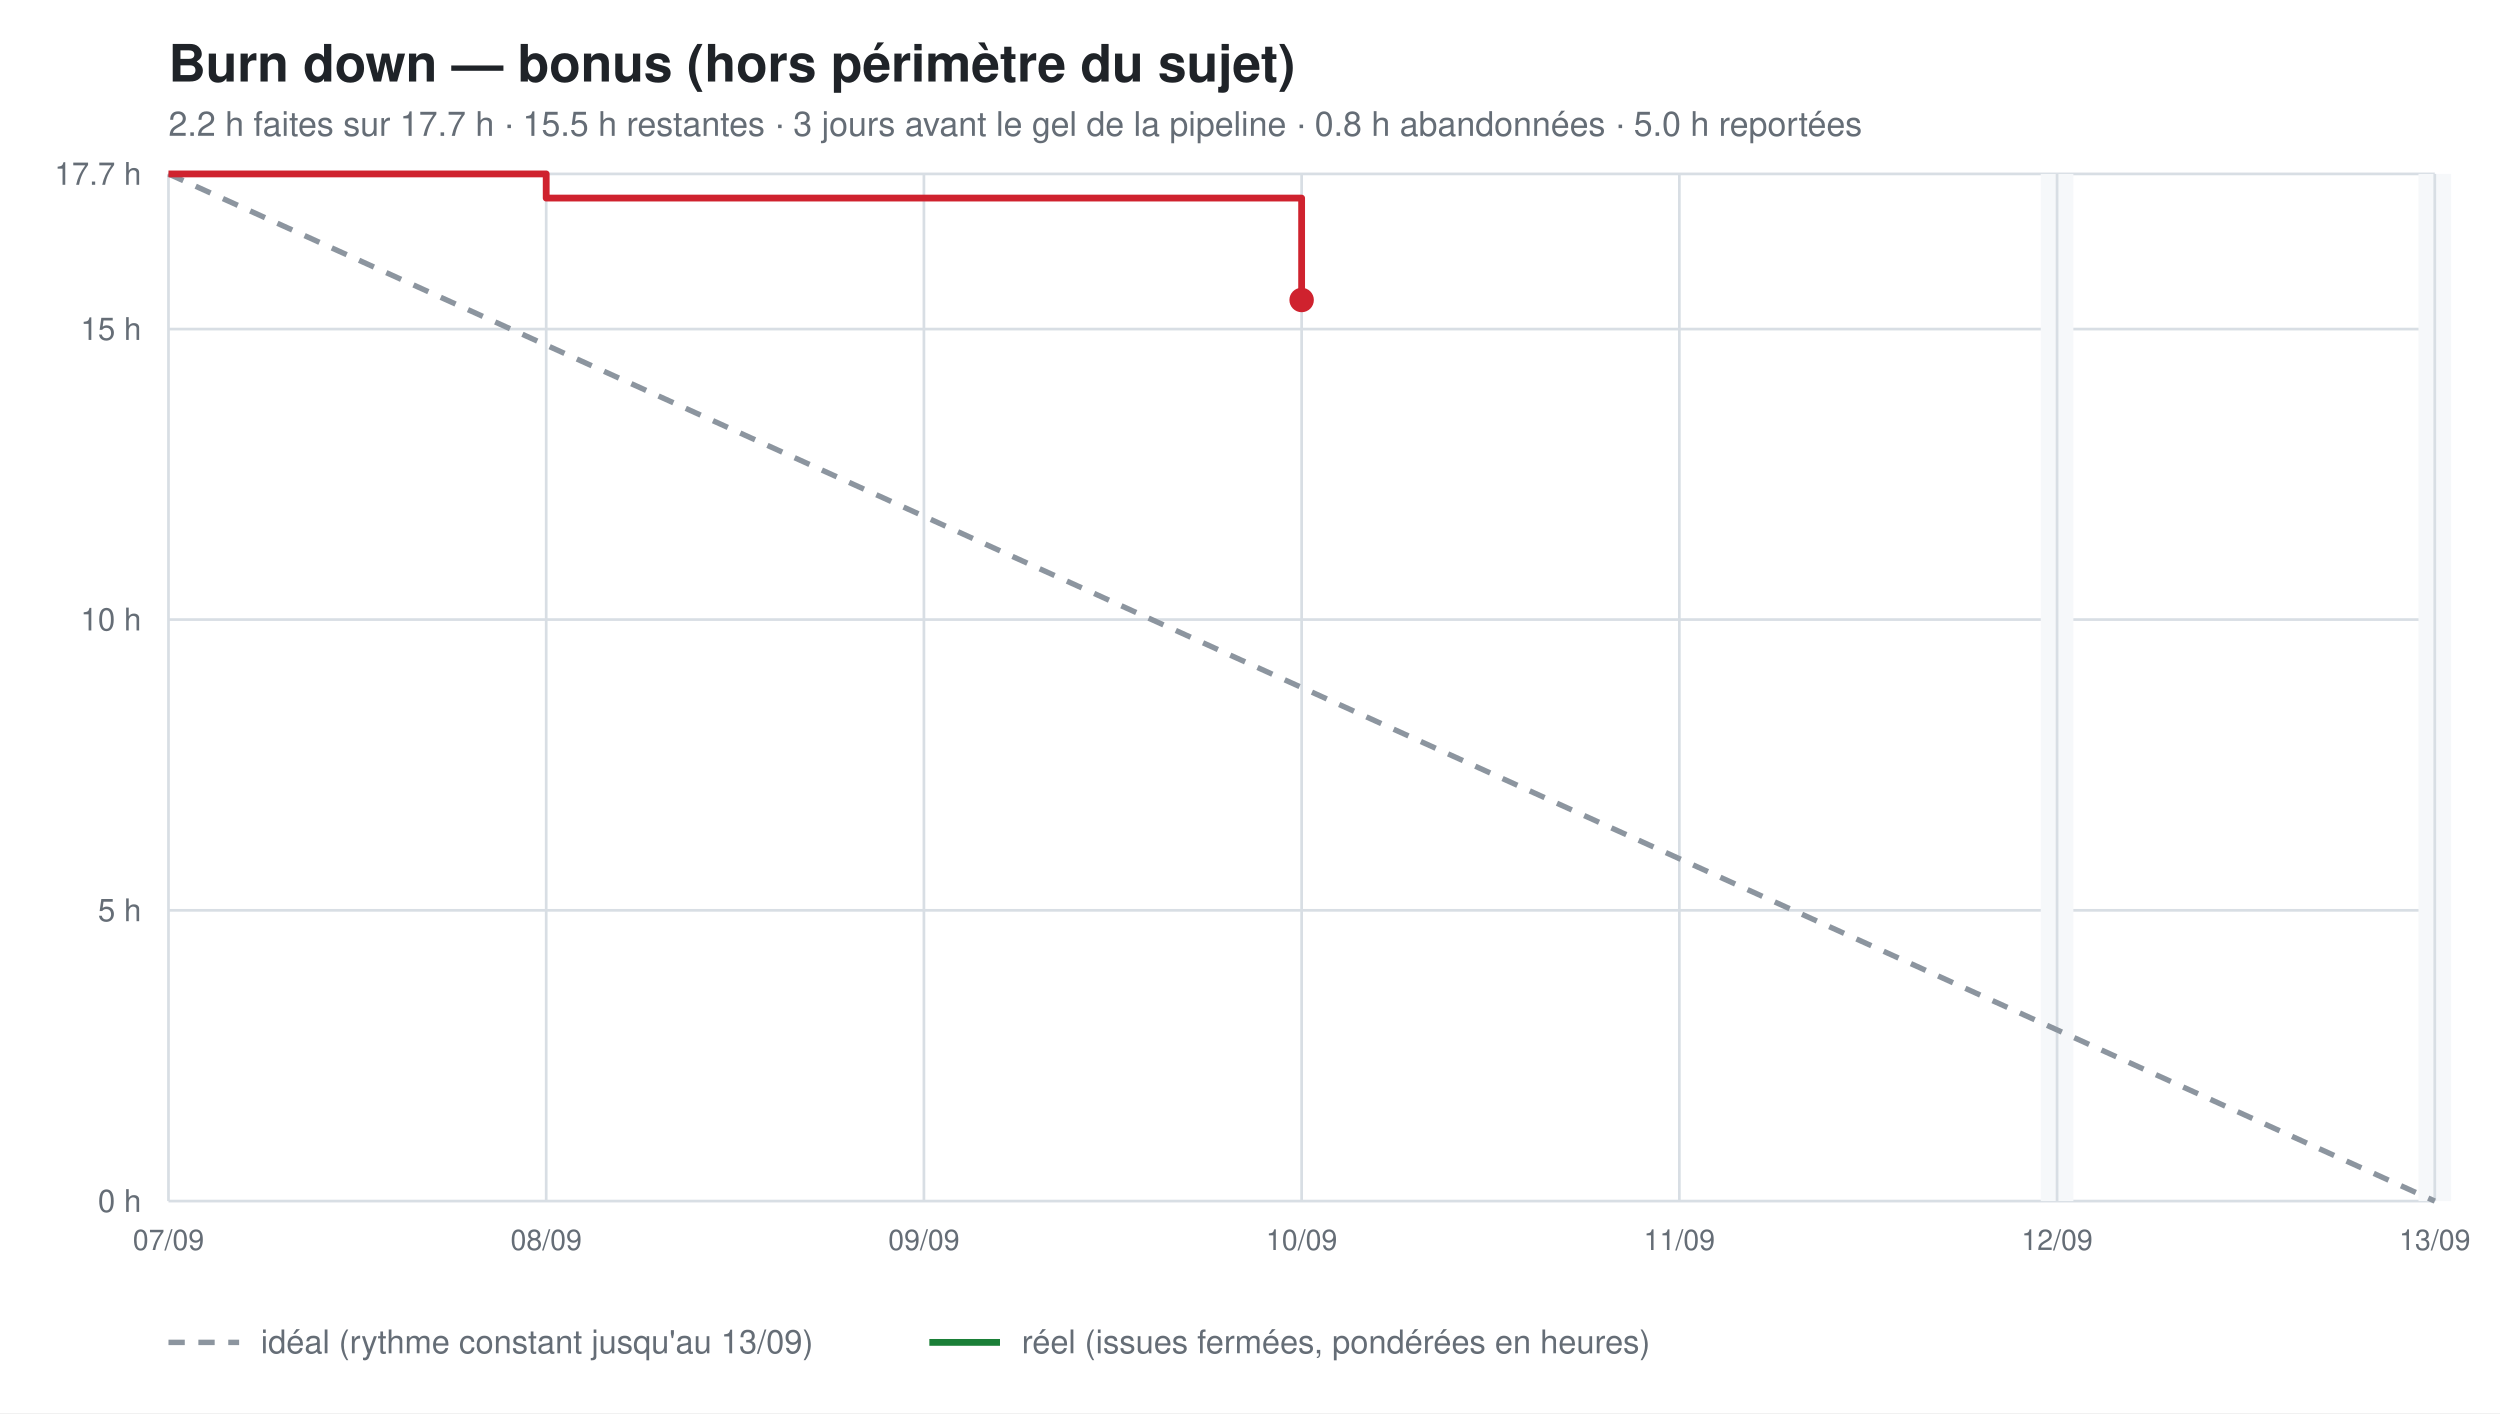
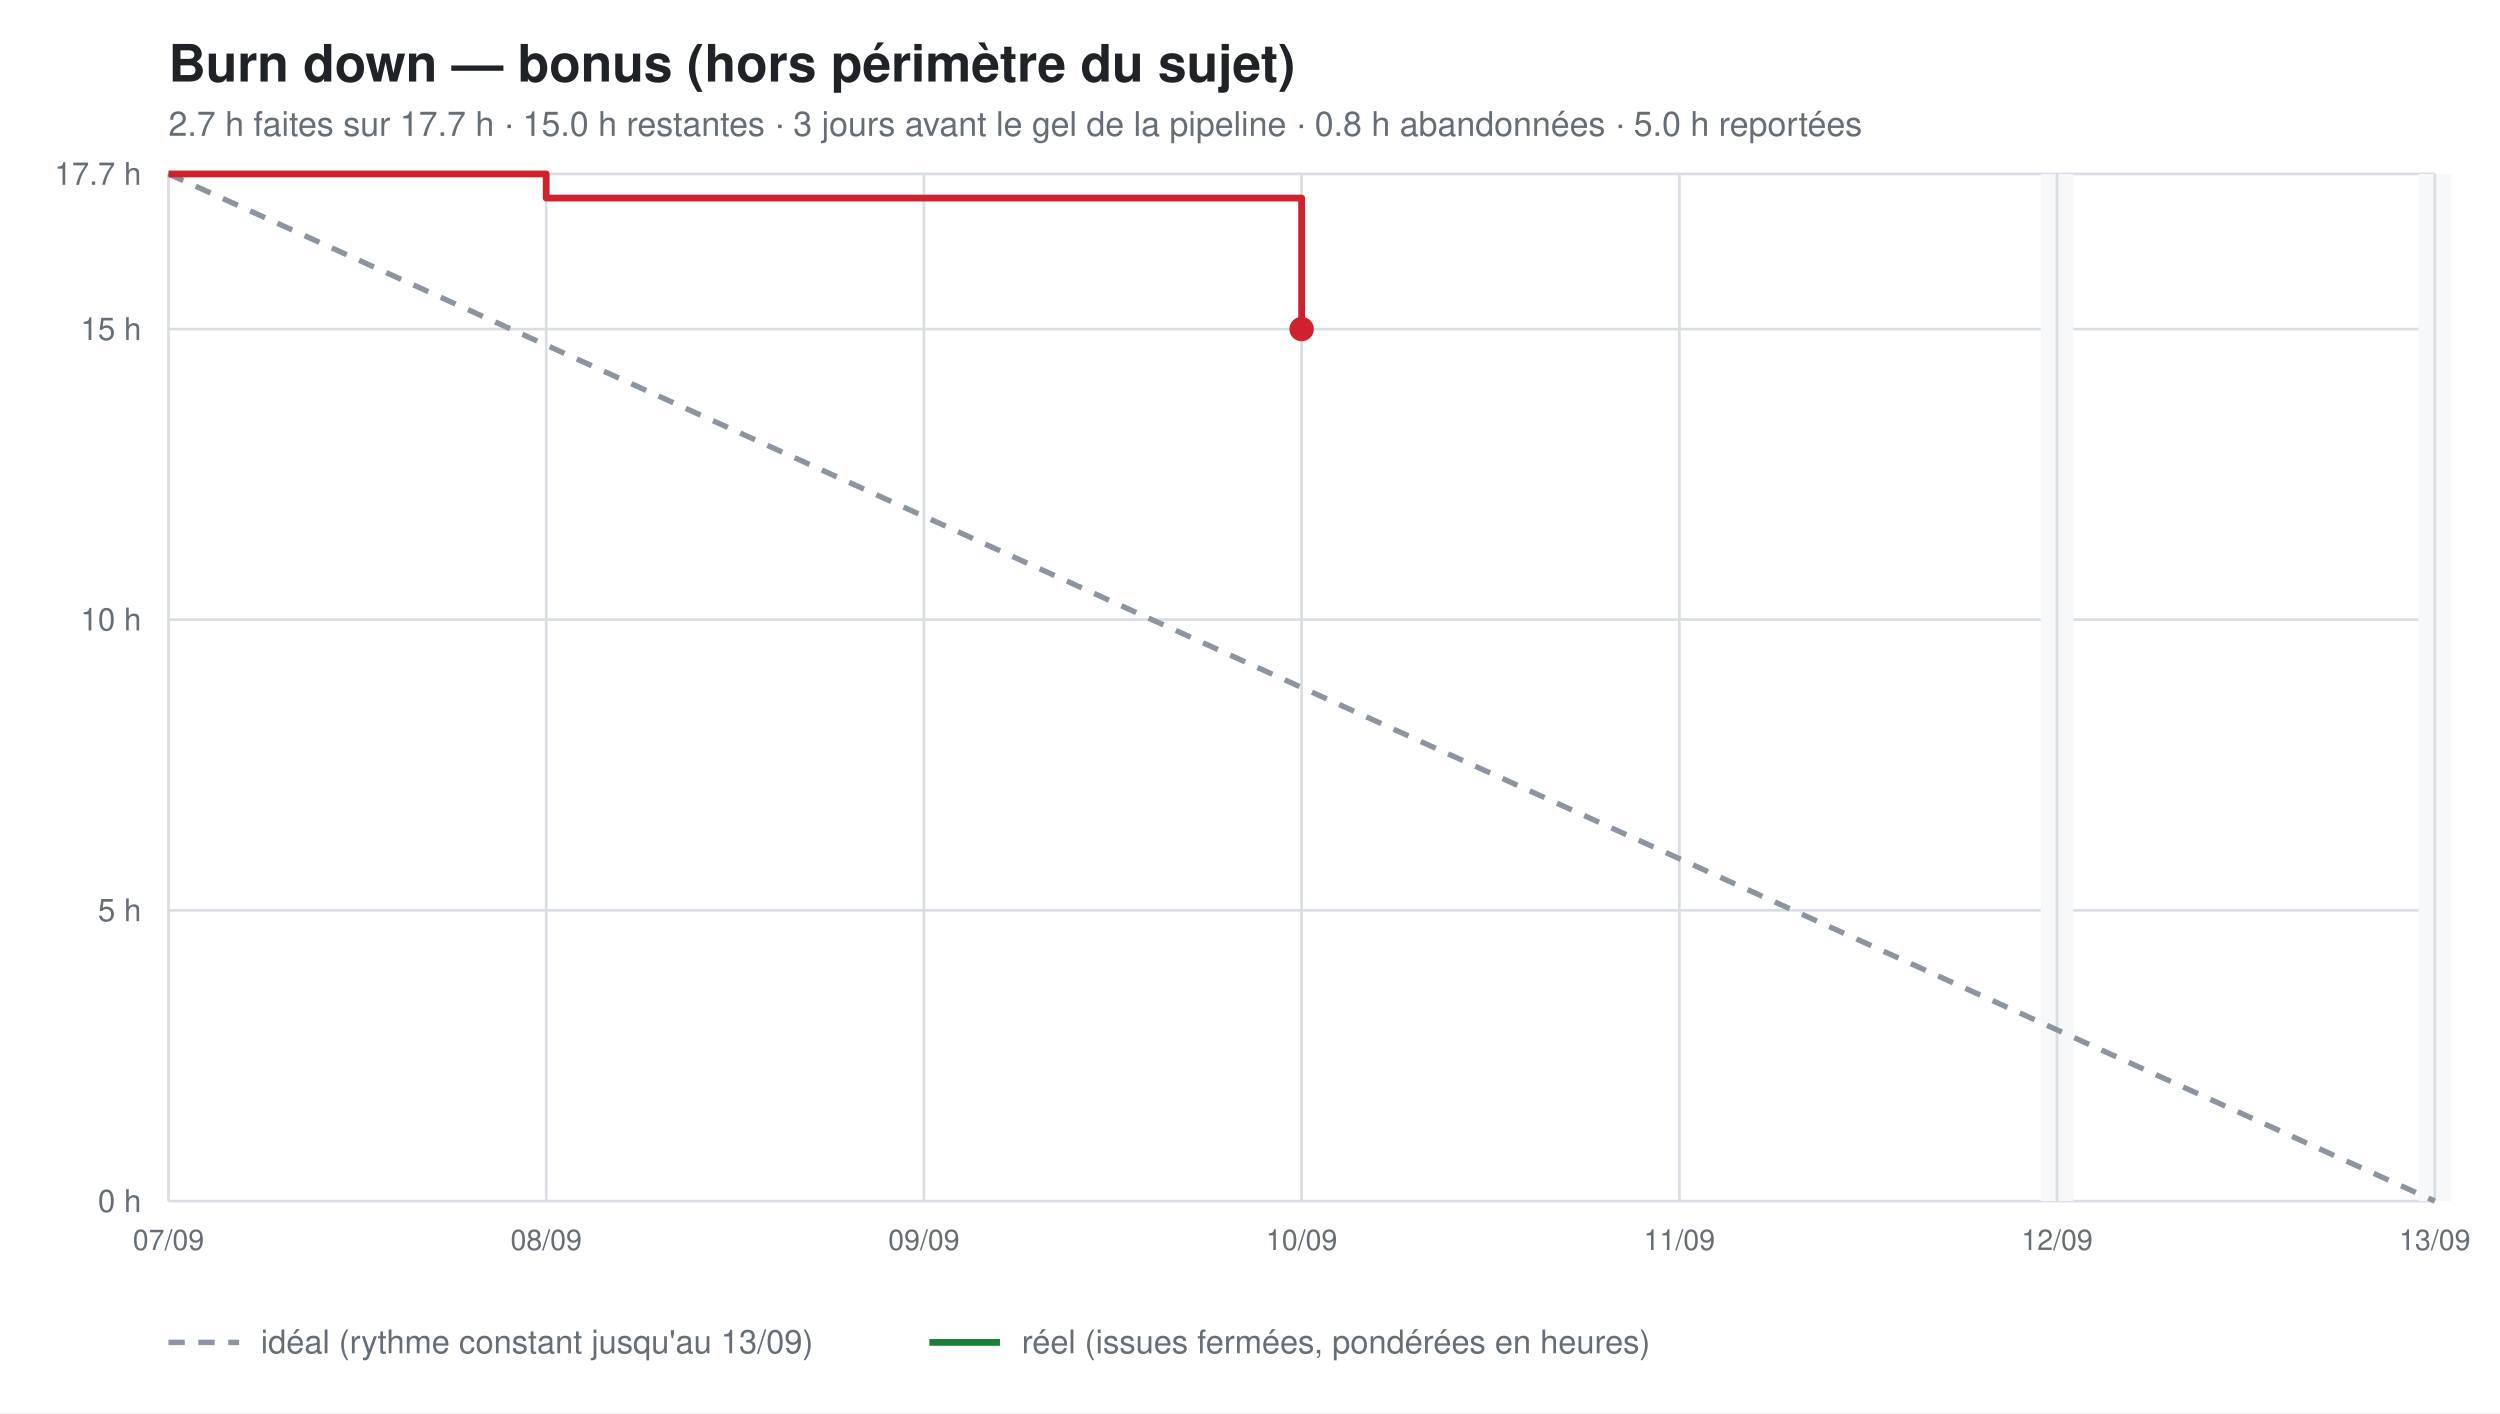
<svg xmlns="http://www.w3.org/2000/svg" width="920" height="520" viewBox="0 0 920 520" font-family="Segoe UI, Helvetica, Arial, sans-serif">
  <rect width="920" height="520" fill="#ffffff" />
  <text x="62" y="30" font-size="19" font-weight="600" fill="#1f2328">Burn down — bonus (hors périmètre du sujet)</text>
-   <text x="62" y="50" font-size="12.5" fill="#656d76">2.2 h faites sur 17.7 h · 15.5 h restantes · 3 jours avant le gel de la pipeline · 0.8 h abandonnées · 5.0 h reportées</text>
+   <text x="62" y="50" font-size="12.5" fill="#656d76">2.7 h faites sur 17.7 h · 15.0 h restantes · 3 jours avant le gel de la pipeline · 0.8 h abandonnées · 5.0 h reportées</text>
  <line x1="62" y1="442.0" x2="896" y2="442.0" stroke="#d8dee4" stroke-width="1" />
  <text x="52" y="446.0" font-size="11.5" fill="#656d76" text-anchor="end">0 h</text>
  <line x1="62" y1="335.0" x2="896" y2="335.0" stroke="#d8dee4" stroke-width="1" />
  <text x="52" y="339.0" font-size="11.5" fill="#656d76" text-anchor="end">5 h</text>
  <line x1="62" y1="228.0" x2="896" y2="228.0" stroke="#d8dee4" stroke-width="1" />
  <text x="52" y="232.0" font-size="11.5" fill="#656d76" text-anchor="end">10 h</text>
  <line x1="62" y1="121.1" x2="896" y2="121.1" stroke="#d8dee4" stroke-width="1" />
  <text x="52" y="125.1" font-size="11.5" fill="#656d76" text-anchor="end">15 h</text>
  <line x1="62" y1="64.0" x2="896" y2="64.0" stroke="#d8dee4" stroke-width="1" />
  <text x="52" y="68.0" font-size="11.5" fill="#656d76" text-anchor="end">17.7 h</text>
  <line x1="62.0" y1="64" x2="62.0" y2="442" stroke="#d8dee4" stroke-width="1" />
  <text x="62.0" y="460" font-size="10.5" fill="#656d76" text-anchor="middle">07/09</text>
  <line x1="201.0" y1="64" x2="201.0" y2="442" stroke="#d8dee4" stroke-width="1" />
  <text x="201.0" y="460" font-size="10.5" fill="#656d76" text-anchor="middle">08/09</text>
  <line x1="340.0" y1="64" x2="340.0" y2="442" stroke="#d8dee4" stroke-width="1" />
  <text x="340.0" y="460" font-size="10.5" fill="#656d76" text-anchor="middle">09/09</text>
  <line x1="479.0" y1="64" x2="479.0" y2="442" stroke="#d8dee4" stroke-width="1" />
  <text x="479.0" y="460" font-size="10.5" fill="#656d76" text-anchor="middle">10/09</text>
  <line x1="618.0" y1="64" x2="618.0" y2="442" stroke="#d8dee4" stroke-width="1" />
  <text x="618.0" y="460" font-size="10.5" fill="#656d76" text-anchor="middle">11/09</text>
  <rect x="751.0" y="64" width="12" height="378" fill="#f6f8fa" />
  <line x1="757.0" y1="64" x2="757.0" y2="442" stroke="#d8dee4" stroke-width="1" />
  <text x="757.0" y="460" font-size="10.5" fill="#656d76" text-anchor="middle">12/09</text>
  <rect x="890.0" y="64" width="12" height="378" fill="#f6f8fa" />
  <line x1="896.0" y1="64" x2="896.0" y2="442" stroke="#d8dee4" stroke-width="1" />
  <text x="896.0" y="460" font-size="10.5" fill="#656d76" text-anchor="middle">13/09</text>
  <line x1="62.0" y1="64.0" x2="896.0" y2="442.0" stroke="#8c959f" stroke-width="2" stroke-dasharray="6 5" />
-   <polyline points="62.0,64.0 201.0,64.0 201.0,72.9 340.0,72.9 340.0,72.9 479.0,72.9 479.0,81.8 479.0,81.8 479.0,110.4" fill="none" stroke="#cf222e" stroke-width="2.5" stroke-linejoin="round" />
-   <circle cx="479.0" cy="110.4" r="4.5" fill="#cf222e" />
+   <polyline points="62.0,64.0 201.0,64.0 201.0,72.9 340.0,72.9 340.0,72.9 479.0,72.9 479.0,81.8 479.0,81.8 479.0,121.1" fill="none" stroke="#cf222e" stroke-width="2.5" stroke-linejoin="round" />
+   <circle cx="479.0" cy="121.1" r="4.5" fill="#cf222e" />
  <line x1="62" y1="494" x2="88" y2="494" stroke="#8c959f" stroke-width="2" stroke-dasharray="6 5" />
  <text x="96" y="498" font-size="12" fill="#656d76">idéal (rythme constant jusqu'au 13/09)</text>
  <line x1="342" y1="494" x2="368" y2="494" stroke="#1a7f37" stroke-width="2.5" />
  <text x="376" y="498" font-size="12" fill="#656d76">réel (issues fermées, pondérées en heures)</text>
</svg>
